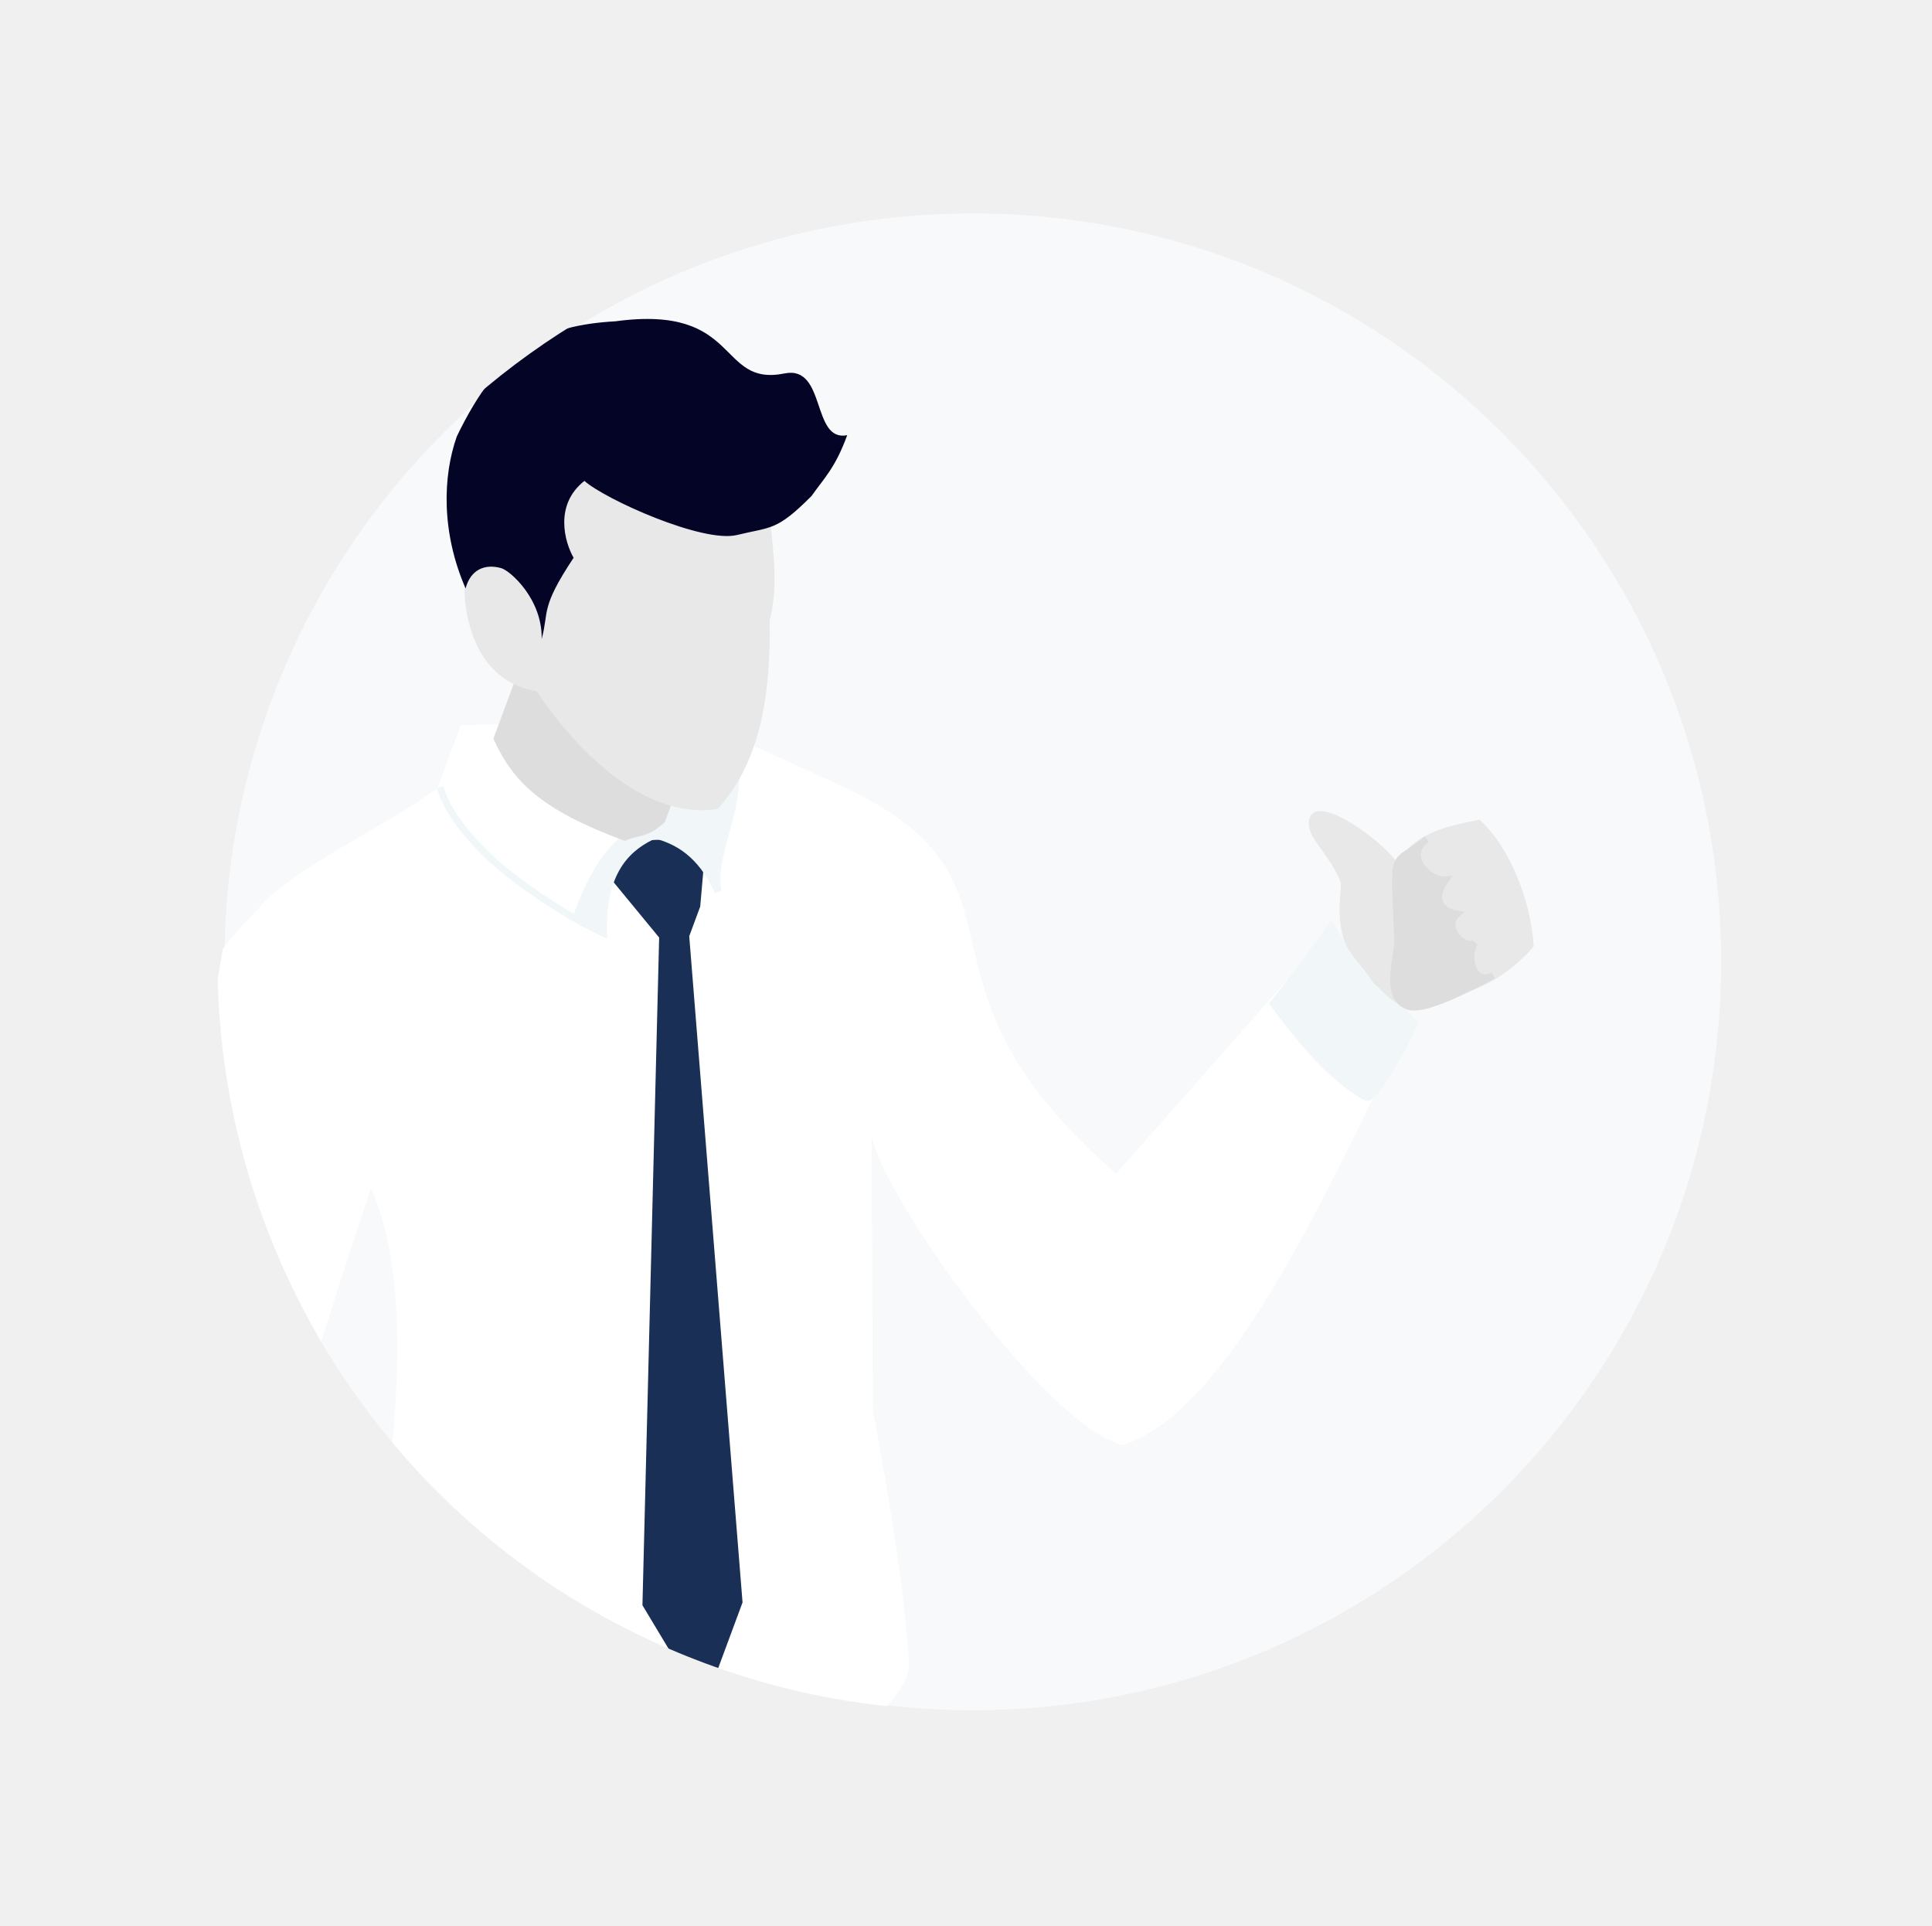
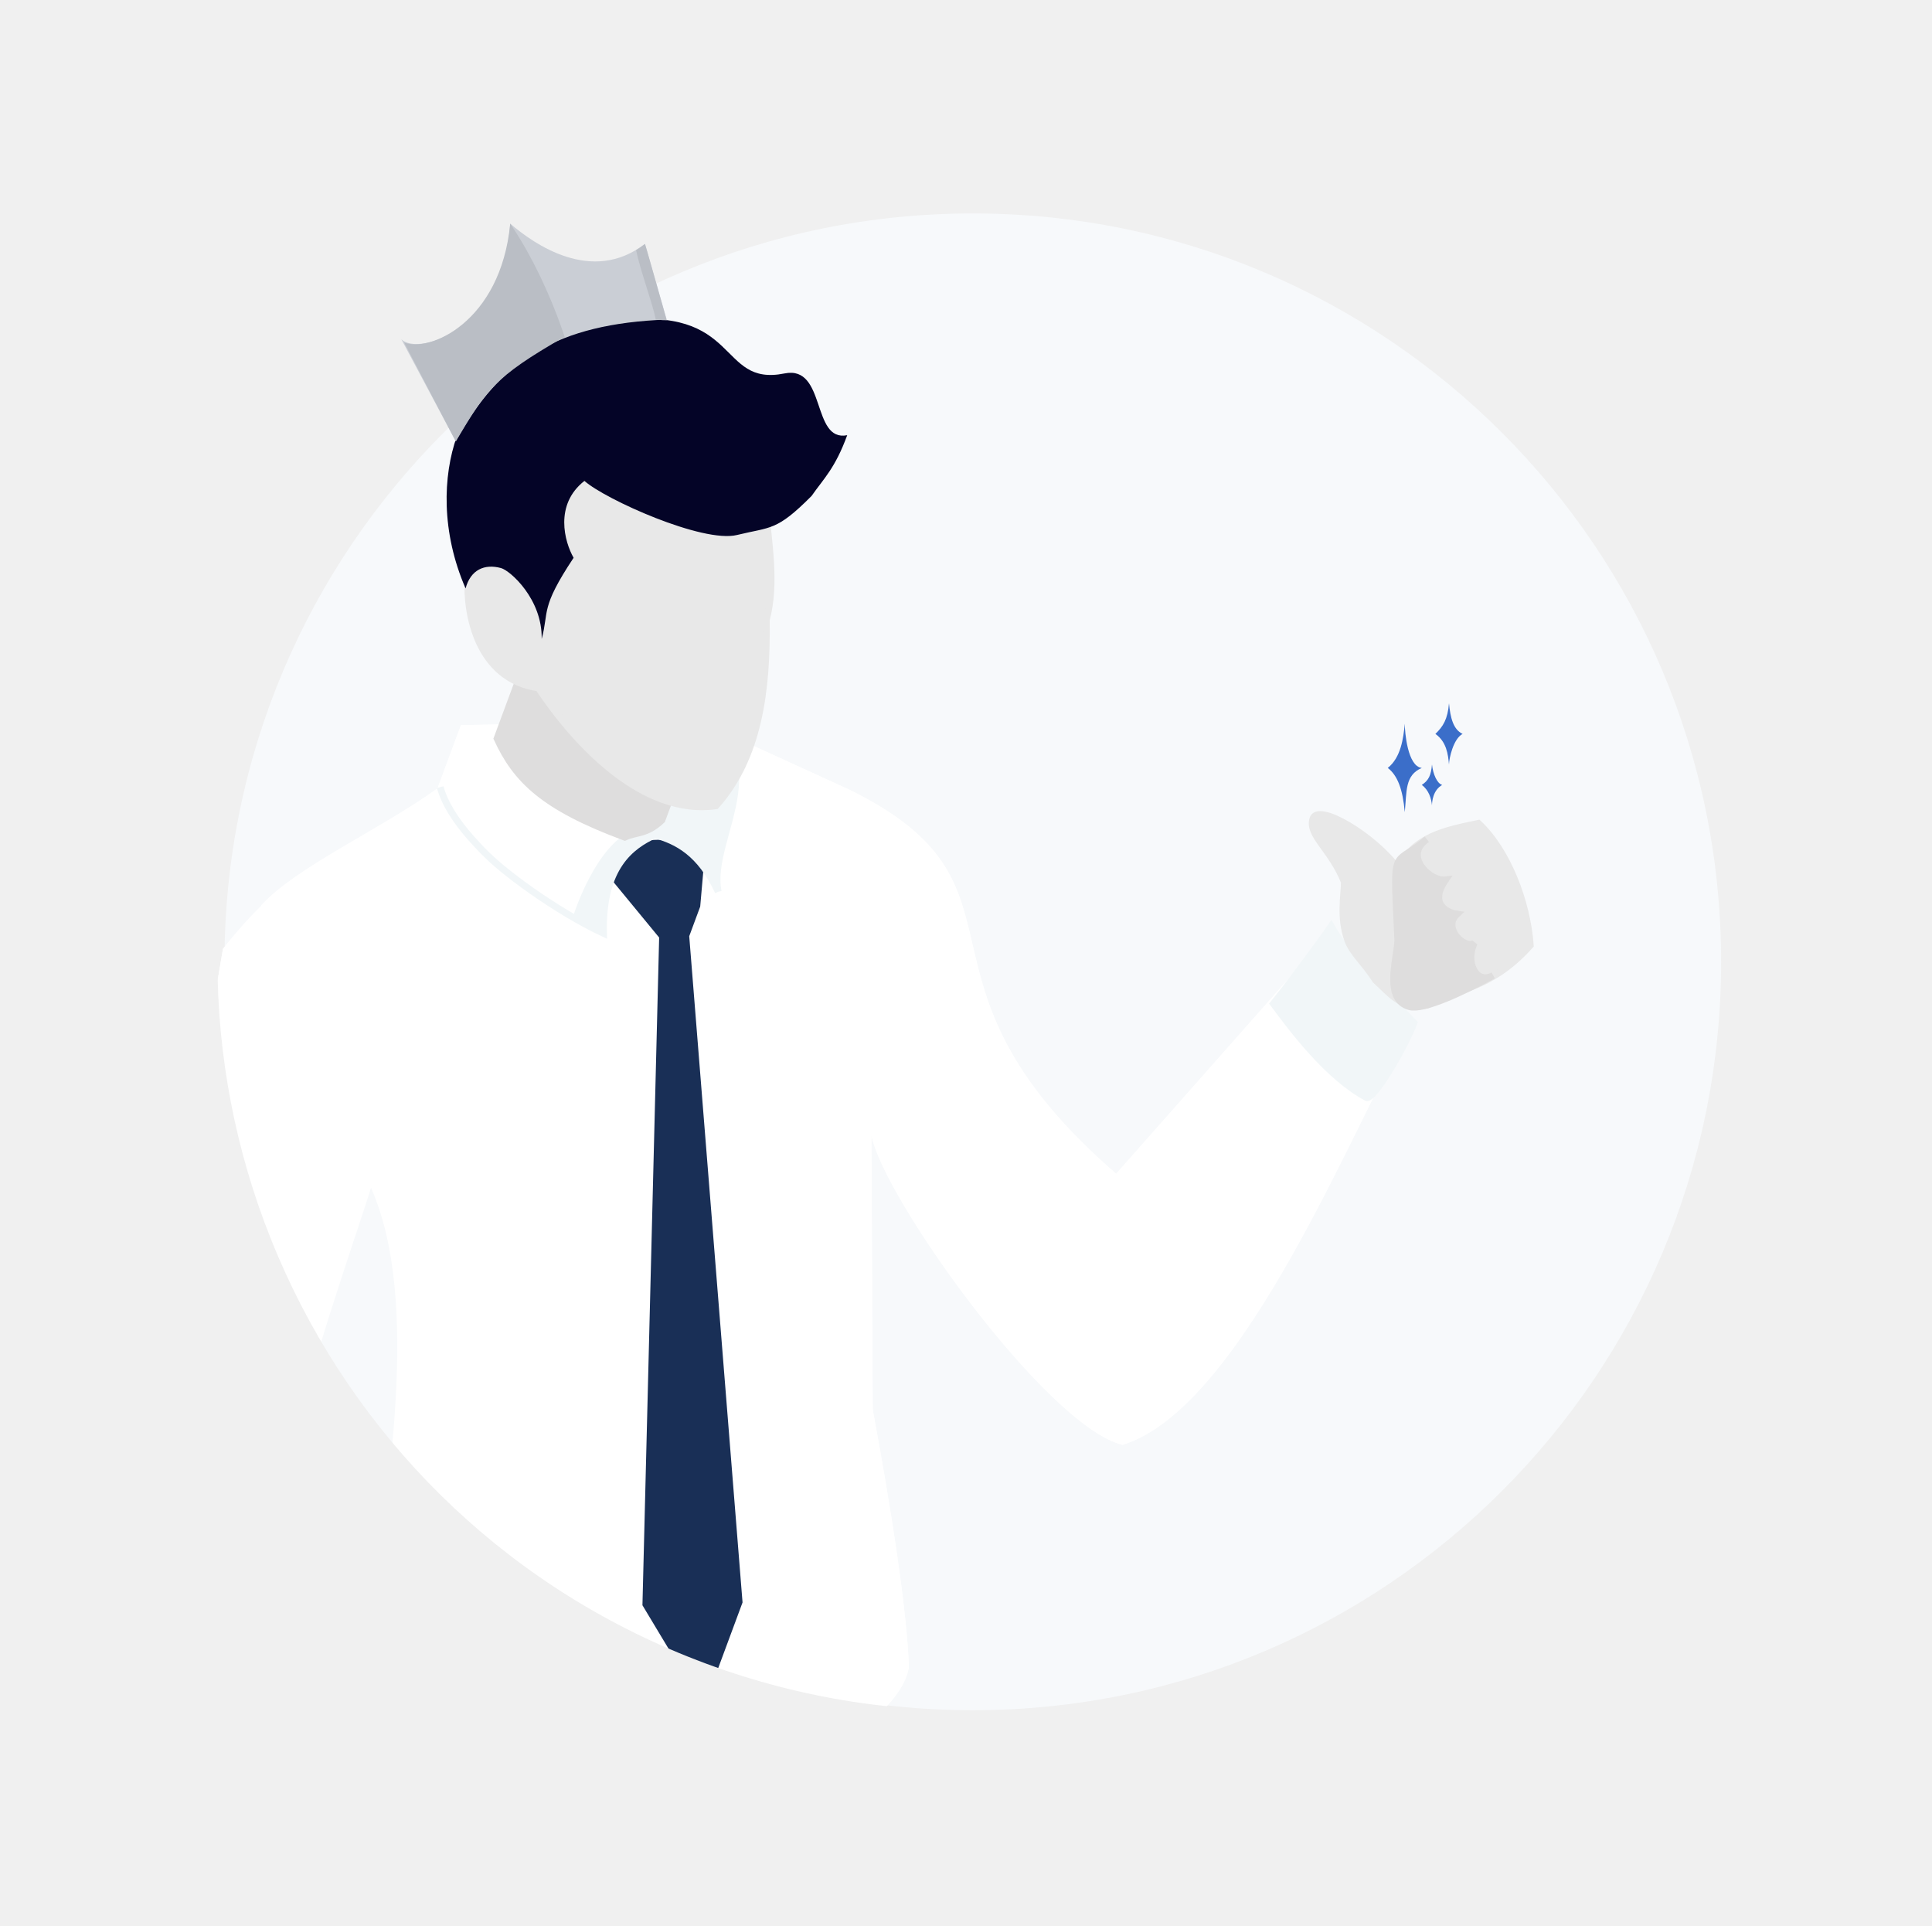
<svg xmlns="http://www.w3.org/2000/svg" width="284" height="283" viewBox="0 0 284 283" fill="none">
  <circle r="110" transform="matrix(-1 0 0 1 143 141.373)" fill="#F7F9FB" />
  <mask id="mask0" mask-type="alpha" maskUnits="userSpaceOnUse" x="0" y="0" width="284" height="283">
    <circle r="110" transform="matrix(-0.937658 -0.347559 -0.347559 0.937658 141.999 141.374)" fill="#F7F9FB" />
  </mask>
  <g mask="url(#mask0)">
    <path d="M19.595 222.691C19.595 222.691 31.259 251.288 52.211 284.063C60.283 284.113 63.087 278.532 63.065 272.639L89.587 271.658C96.96 270.492 131.781 256.49 133.593 245.086C133.398 237.467 131.162 222.502 128.118 206.279L116.493 195.954C92.11 174.07 47.285 133.116 42.166 129.934C38.278 132.828 35.19 136.461 32.773 139.471C31.43 147.638 22.884 195.959 22.884 195.959L19.595 222.691Z" fill="white" />
    <path d="M19.595 222.691C19.595 222.691 31.259 251.288 52.211 284.063C60.283 284.113 63.087 278.532 63.065 272.639L89.587 271.658C96.96 270.492 131.781 256.49 133.593 245.086C133.398 237.467 131.162 222.502 128.118 206.279L116.493 195.954C92.11 174.07 47.285 133.116 42.166 129.934C38.278 132.828 35.19 136.461 32.773 139.471C31.43 147.638 22.884 195.959 22.884 195.959L19.595 222.691Z" fill="url(#paint0_linear)" />
    <path d="M164.999 212.373C182.999 206.873 199.499 163.873 207.904 149.794L195.906 136.52L164.07 172.53C130.999 143.873 153.999 130.373 124.792 116.045L102.709 105.954L67.758 106.584L64.315 115.874C56.055 121.869 43.51 127.441 38.396 133.093L58 151L79.5 166.5L102.616 185.793L128.289 207.814L128.094 166.808C129.676 175.737 153.748 209.56 164.999 212.373Z" fill="white" />
    <path d="M164.999 212.373C182.999 206.873 199.499 163.873 207.904 149.794L195.906 136.52L164.07 172.53C130.999 143.873 153.999 130.373 124.792 116.045L102.709 105.954L67.758 106.584L64.315 115.874C56.055 121.869 43.51 127.441 38.396 133.093L58 151L79.5 166.5L102.616 185.793L128.289 207.814L128.094 166.808C129.676 175.737 153.748 209.56 164.999 212.373Z" fill="url(#paint1_linear)" />
    <path d="M103.123 125.31C99.93 124.044 95.069 122.961 92.38 125.355L90.398 129.126L97.398 137.628L94.941 235.813L103.337 249.785L108.645 235.463L100.808 137.535L102.437 133.139L103.123 125.31Z" fill="#192F56" />
    <path d="M97.398 137.628L90.398 129.126L92.38 125.355C95.069 122.961 99.93 124.044 103.123 125.31L102.437 133.139L100.808 137.535M97.398 137.628L100.808 137.535M97.398 137.628L94.941 235.813L103.337 249.785L108.645 235.463L100.808 137.535" stroke="#192F56" />
    <path d="M88.716 137.19C88.466 127.409 92.774 124.327 96.276 122.719C99.505 123.592 102.961 125.373 105.578 131.073C104.436 125.542 109.344 118.369 107.887 111.735C107.916 111.62 107.943 111.504 107.968 111.386L107.818 111.438L95.757 115.579L96.276 122.719C90.992 120.246 86.201 130.035 84.657 135.072C86.058 135.871 87.43 136.591 88.716 137.19Z" fill="#F1F6F8" />
    <path d="M187.189 147.532C190.16 151.54 195.225 158.261 200.872 161.323C201.962 161.728 206.584 153.753 207.847 150.346C203.684 145.896 198.206 140.636 195.672 136.145C193.558 139.236 188.988 145.293 187.189 147.532Z" fill="#F1F6F8" />
    <path d="M64.711 115.697C65.362 118.092 66.993 120.655 69.242 123.189C70.963 125.129 72.301 126.449 74.584 128.268C77.527 130.611 81.18 133.087 84.657 135.072M96.276 122.719C92.774 124.327 88.466 127.409 88.716 137.19C87.43 136.591 86.058 135.871 84.657 135.072M96.276 122.719C99.505 123.592 102.961 125.373 105.578 131.073M96.276 122.719L95.757 115.579L107.968 111.386C106.61 117.664 100.753 120.565 105.578 131.073M96.276 122.719C90.992 120.246 86.201 130.035 84.657 135.072M105.578 131.073C103.845 122.68 116.045 110.505 98.789 102.171M47.569 276.948C52.944 281.265 58.392 271.271 58.583 265.529L62.651 272.85M200.872 161.323C195.225 158.261 190.16 151.54 187.189 147.532C188.988 145.293 193.558 139.236 195.672 136.145C198.206 140.636 203.684 145.896 207.847 150.346C206.584 153.753 201.962 161.728 200.872 161.323Z" stroke="#F1F6F8" />
    <path d="M54.538 174.592C52.624 180.839 44.187 204.59 42.423 215.861C45.981 223.717 49.843 233.47 53.918 241.517C56.991 219.326 61.913 191.196 54.538 174.592Z" fill="#F7F9FB" />
    <path d="M97.298 120.553L98.282 117.899L76.51 99.263L73.067 108.552C75.851 114.616 79.897 118.631 91.841 123.059C93.66 122.223 94.987 122.715 97.298 120.553Z" fill="#DEDDDD" stroke="#DEDDDD" />
    <path d="M112.642 91.115C114.12 85.65 112.867 79.445 112.61 74.977L85.397 61.749L68.809 85.119C68.488 89.919 70.105 99.839 79.147 101.112C84.708 109.46 94.575 119.949 105.248 118.439C111.565 111.351 112.788 101.418 112.642 91.115Z" fill="#E8E8E8" stroke="#E8E8E8" />
    <path d="M192.979 120.404C192.297 122.794 195.696 124.826 197.62 129.641C197.599 131.677 196.918 134.86 198.108 138.176C198.787 140.066 200.517 141.443 202.209 144.071C204.424 146.091 205.97 148.344 209.764 147.743C213.5 145.373 218.965 145.676 224.951 138.943C224.489 132.546 221.624 125.055 217.325 121.016C212.449 122.033 207.787 122.95 205.53 127.722C202.027 122.892 193.635 117.853 192.979 120.404Z" fill="#E8E8E8" stroke="#E8E8E8" />
    <path d="M209.724 123.366C209.548 123.492 209.392 123.621 209.254 123.752C204.644 127.426 204.833 124.145 205.477 138.235C205.363 140.962 203.376 146.921 207.194 147.965C209.241 148.525 214.94 145.873 219.501 143.373C216.901 144.798 215.38 141.292 216.722 138.609C215.38 139.615 211.957 136.438 214.172 134.359C212.606 134.135 210.08 132.815 212.495 129.327C210.371 129.592 206.634 126.233 209.254 123.752C209.405 123.631 209.562 123.503 209.724 123.366Z" fill="#DEDDDD" stroke="#DEDDDD" />
    <path d="M84.319 81.985C82.99 79.671 81.448 74.171 85.91 70.686C88.943 73.389 103.296 79.865 108.334 78.636C113.372 77.406 114.128 78.09 119.296 72.901C121.077 70.353 122.763 68.838 124.537 63.968C119.252 65.014 121.494 53.643 115.329 54.889C105.374 56.9 109.042 44.717 90.483 47.224C80.057 47.824 73.441 51.083 67.153 64.144C65.096 69.941 64.822 78.176 68.439 86.486C69.178 83.753 71.203 82.835 73.647 83.496C75.013 83.866 79.738 88.077 79.626 93.912C80.735 89.813 79.368 89.443 84.319 81.985Z" fill="#040427" />
  </g>
+   <path d="M215 107.873C213.636 108.577 213 111.516 213 112.373C212.866 110.873 212.636 109.027 211 107.873C212.136 106.777 212.8 105.73 213 103.373C213.2 105.516 213.636 107.227 215 107.873Z" fill="#3B6EC9" />
+   <path d="M212 115.373C210.65 116.141 210.5 117.802 210.5 118.373C210.4 117.373 210.041 116.141 209 115.373C210.041 114.679 210.35 113.945 210.5 112.373C210.65 113.802 211.26 115.167 212 115.373Z" fill="#3B6EC9" />
+   <path d="M209 112.873C206.914 112.654 206.5 107.611 206.5 106.373C206.3 108.54 205.914 111.354 204 112.873C205.414 113.954 206.2 115.969 206.5 119.373C206.8 116.278 206.5 113.954 209 112.873Z" fill="#3B6EC9" />
+   <path d="M98 46.973C82 47.573 73.5 52.873 67 64.873L59 49.873C61.572 52.391 74.001 48.373 75 32.873C78.5 35.873 87.001 41.873 94.815 35.835L98 46.973Z" fill="#CACED5" />
+   <path d="M83 49.5C72.5 55.5 71.499 57.373 66.999 64.873L59.402 50.329C63 51.873 73.598 47.417 75.001 32.873C78.098 37.417 81 43.5 83 49.5Z" fill="#BABEC5" />
+   <path d="M94.799 35.873C94.466 36.133 93.999 36.463 93.499 36.763C94.166 39.93 95.9 44.473 96.4 46.973C96.9 46.973 96.999 47.073 97.999 47.073C96.999 43.573 94.999 36.373 94.799 35.873Z" fill="#BABEC5" />
  <defs>
    <linearGradient id="paint0_linear" x1="88.528" y1="205.051" x2="145.301" y2="106.325" gradientUnits="userSpaceOnUse">
      <stop stop-color="white" />
      <stop offset="1" stop-color="white" />
    </linearGradient>
    <linearGradient id="paint1_linear" x1="91.811" y1="147.034" x2="122.24" y2="108.843" gradientUnits="userSpaceOnUse">
      <stop stop-color="white" />
      <stop offset="1" stop-color="white" />
    </linearGradient>
  </defs>
</svg>
